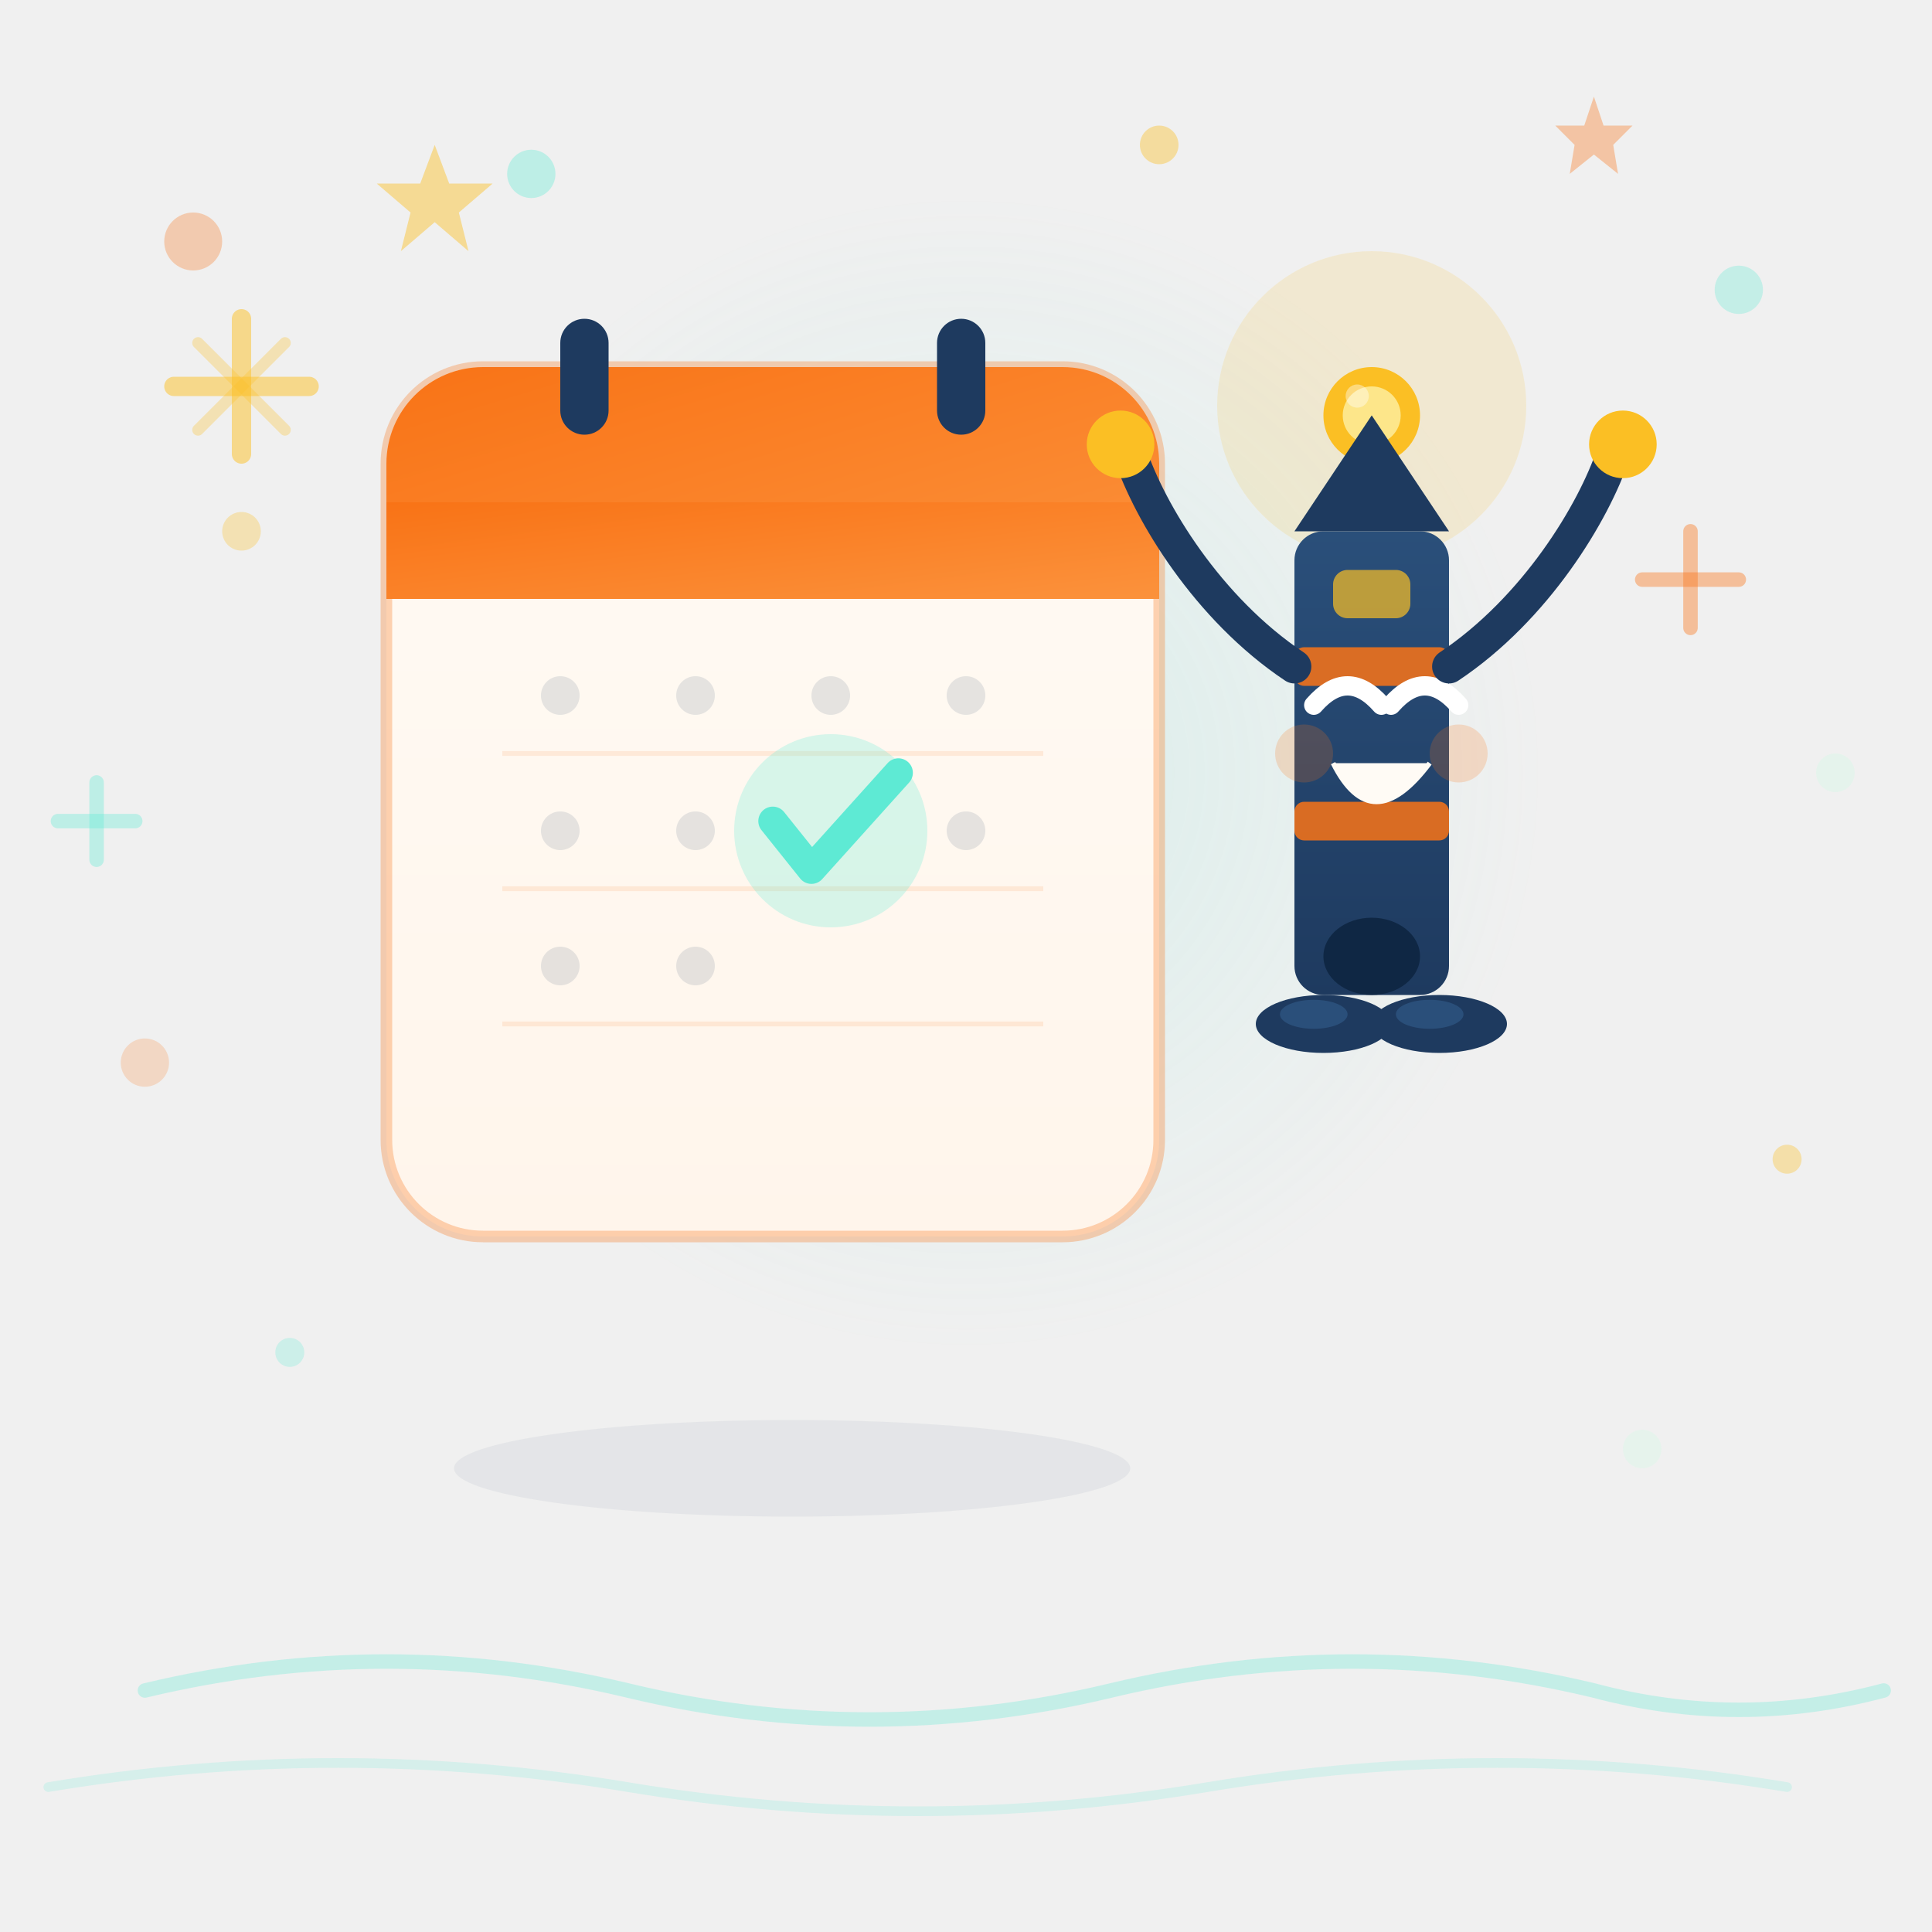
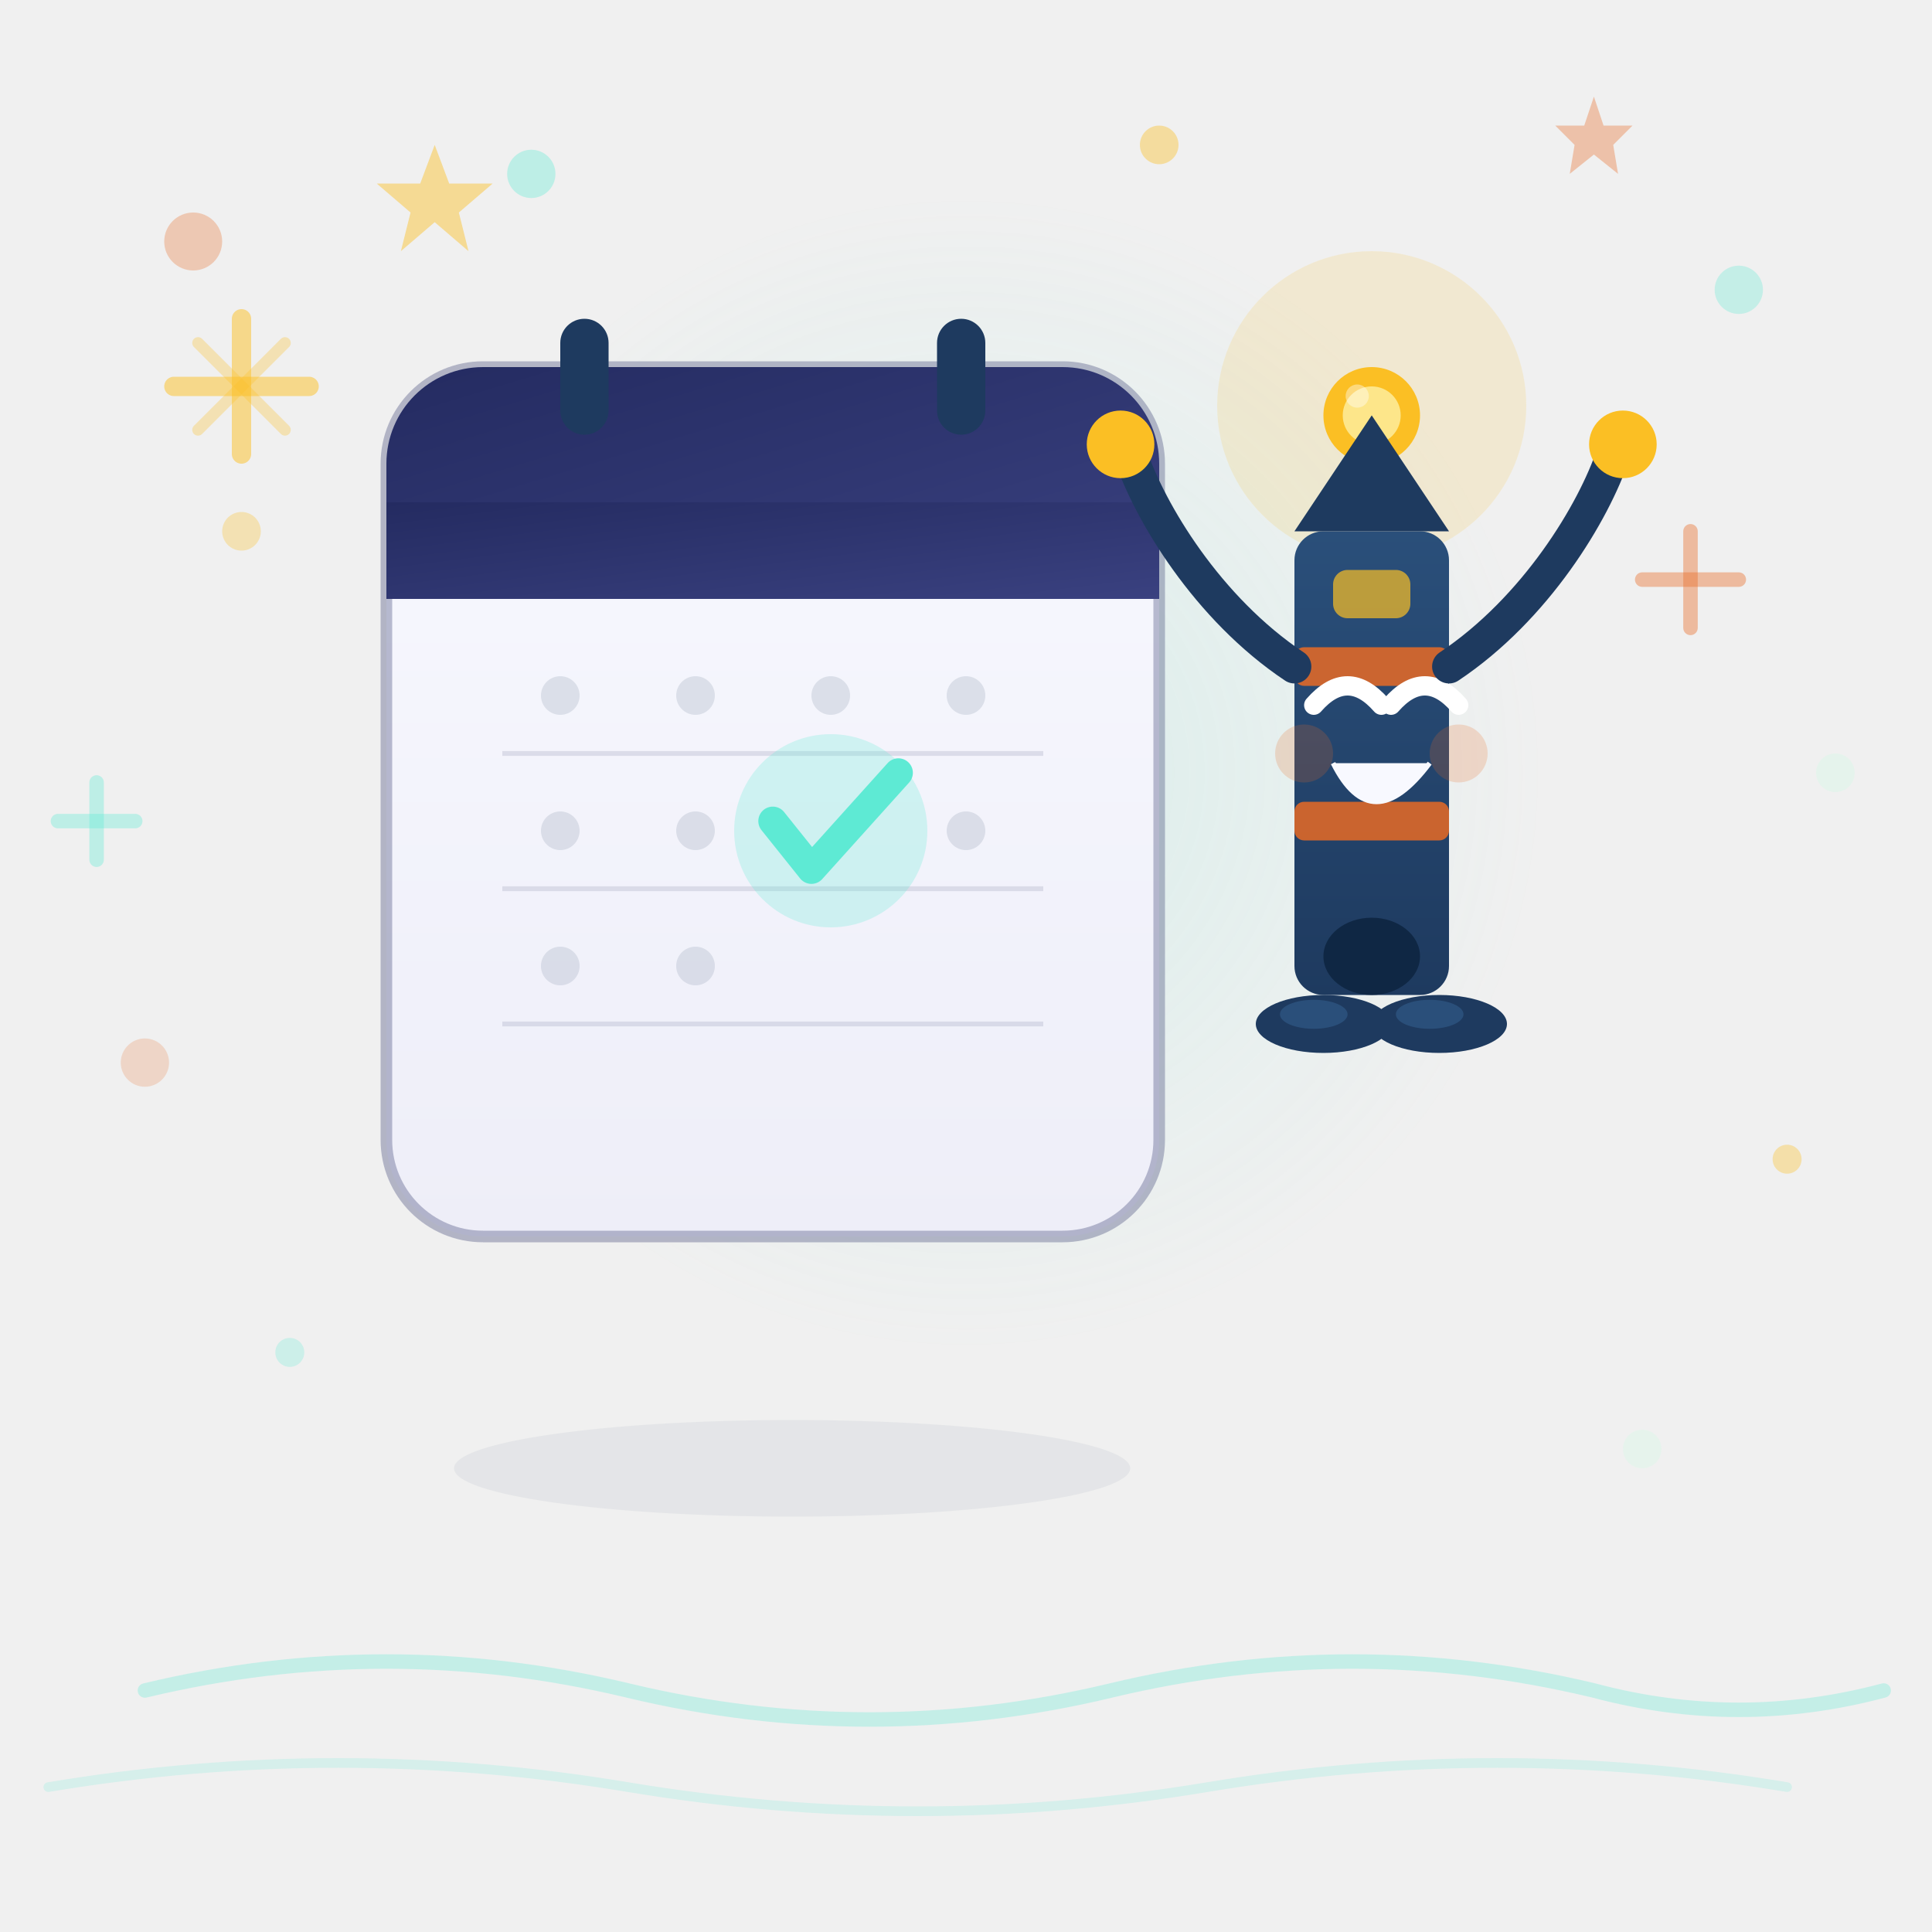
<svg xmlns="http://www.w3.org/2000/svg" viewBox="0 0 200 200">
  <defs>
    <linearGradient id="sb-cal" x1="0" y1="0" x2="0" y2="1">
-       <stop offset="0%" stop-color="#FFFBF5" />
-       <stop offset="100%" stop-color="#FFF5EB" />
+       <stop offset="0%" stop-color="#F8F9FF" />
+       <stop offset="100%" stop-color="#EEEEF8" />
    </linearGradient>
    <linearGradient id="sb-header" x1="0" y1="0" x2="1" y2="1">
-       <stop offset="0%" stop-color="#F97316" />
-       <stop offset="100%" stop-color="#FB923C" />
+       <stop offset="0%" stop-color="#242B61" />
+       <stop offset="100%" stop-color="#3A4180" />
    </linearGradient>
    <linearGradient id="sb-body" x1="0" y1="0" x2="0" y2="1">
      <stop offset="0%" stop-color="#2A4F7A" />
      <stop offset="100%" stop-color="#1E3A5F" />
    </linearGradient>
    <radialGradient id="sb-glow" cx="100" cy="80" r="60" gradientUnits="userSpaceOnUse">
      <stop offset="0%" stop-color="#5EEAD4" stop-opacity="0.15" />
      <stop offset="100%" stop-color="#5EEAD4" stop-opacity="0" />
    </radialGradient>
  </defs>
  <circle cx="100" cy="80" r="60" fill="url(#sb-glow)" />
  <ellipse cx="82" cy="152" rx="35" ry="5" fill="#1E3A5F" opacity="0.06" />
-   <rect x="40" y="38" width="80" height="90" rx="10" fill="url(#sb-cal)" stroke="#F97316" stroke-width="1.2" stroke-opacity="0.3" />
+   <rect x="40" y="38" width="80" height="90" rx="10" fill="url(#sb-cal)" stroke="#242B61" stroke-width="1.2" stroke-opacity="0.3" />
  <rect x="40" y="38" width="80" height="24" rx="10" fill="url(#sb-header)" />
  <rect x="40" y="52" width="80" height="10" fill="url(#sb-header)" />
  <rect x="58" y="33" width="5" height="12" rx="2.5" fill="#1E3A5F" />
  <rect x="97" y="33" width="5" height="12" rx="2.5" fill="#1E3A5F" />
-   <g stroke="#F97316" stroke-width="0.5" opacity="0.12">
+   <g stroke="#242B61" stroke-width="0.5" opacity="0.12">
    <line x1="52" y1="78" x2="108" y2="78" />
    <line x1="52" y1="92" x2="108" y2="92" />
    <line x1="52" y1="106" x2="108" y2="106" />
  </g>
  <g fill="#1E3A5F" opacity="0.12">
    <circle cx="58" cy="72" r="2" />
    <circle cx="72" cy="72" r="2" />
    <circle cx="86" cy="72" r="2" />
    <circle cx="100" cy="72" r="2" />
    <circle cx="58" cy="86" r="2" />
    <circle cx="72" cy="86" r="2" />
    <circle cx="100" cy="86" r="2" />
    <circle cx="58" cy="100" r="2" />
    <circle cx="72" cy="100" r="2" />
  </g>
  <g transform="translate(86, 86)">
    <circle cx="0" cy="0" r="10" fill="#5EEAD4" opacity="0.25" />
    <path d="M-6,-1 L-2,4 L7,-6" fill="none" stroke="#5EEAD4" stroke-width="3" stroke-linecap="round" stroke-linejoin="round" />
  </g>
  <g transform="translate(125, 45)">
    <radialGradient id="sb-lamp" cx="142" cy="42" r="16" gradientUnits="userSpaceOnUse">
      <stop offset="0%" stop-color="#FBBF24" stop-opacity="0.45" />
      <stop offset="100%" stop-color="#FBBF24" stop-opacity="0" />
    </radialGradient>
    <circle cx="17" cy="-3" r="16" fill="#FBBF24" opacity="0.15" />
    <circle cx="17" cy="-2" r="5" fill="#FBBF24" />
    <circle cx="17" cy="-2" r="3" fill="#FDE68A" />
    <circle cx="15.5" cy="-4" r="1.2" fill="white" opacity="0.4" />
    <polygon points="9,10 17,-2 25,10" fill="#1E3A5F" />
    <rect x="9" y="10" width="16" height="48" rx="3" fill="url(#sb-body)" />
-     <rect x="9" y="22" width="16" height="4" rx="1" fill="#F97316" opacity="0.85" />
-     <rect x="9" y="38" width="16" height="4" rx="1" fill="#F97316" opacity="0.85" />
+     <rect x="9" y="22" width="16" height="4" rx="1" fill="#E86A24" opacity="0.85" />
+     <rect x="9" y="38" width="16" height="4" rx="1" fill="#E86A24" opacity="0.85" />
    <rect x="13" y="14" width="8" height="5" rx="1.5" fill="#FBBF24" opacity="0.7" />
    <path d="M11,28 Q14.5,24 18,28" fill="none" stroke="white" stroke-width="2" stroke-linecap="round" />
    <path d="M19,28 Q22.5,24 26,28" fill="none" stroke="white" stroke-width="2" stroke-linecap="round" />
-     <circle cx="10" cy="33" r="3" fill="#F97316" opacity="0.2" />
-     <circle cx="26" cy="33" r="3" fill="#F97316" opacity="0.2" />
-     <path d="M13,34 Q17,42 23,34" fill="#FFFBF5" stroke="#FFFBF5" stroke-width="0.5" />
+     <circle cx="10" cy="33" r="3" fill="#E86A24" opacity="0.2" />
+     <circle cx="26" cy="33" r="3" fill="#E86A24" opacity="0.2" />
+     <path d="M13,34 Q17,42 23,34" fill="#F8F9FF" stroke="#F8F9FF" stroke-width="0.5" />
    <path d="M9,24 C0,18 -6,8 -8,2" fill="none" stroke="#1E3A5F" stroke-width="3.5" stroke-linecap="round" />
    <circle cx="-9" cy="1" r="3.5" fill="#FBBF24" />
    <path d="M25,24 C34,18 40,8 42,2" fill="none" stroke="#1E3A5F" stroke-width="3.5" stroke-linecap="round" />
    <circle cx="43" cy="1" r="3.5" fill="#FBBF24" />
    <rect x="12" y="50" width="10" height="8" rx="5" fill="#0F2744" />
    <ellipse cx="12" cy="61" rx="7" ry="3" fill="#1E3A5F" />
    <ellipse cx="24" cy="61" rx="7" ry="3" fill="#1E3A5F" />
    <ellipse cx="11" cy="60" rx="3.5" ry="1.5" fill="#2A4F7A" />
    <ellipse cx="23" cy="60" rx="3.5" ry="1.5" fill="#2A4F7A" />
  </g>
-   <circle cx="20" cy="25" r="3" fill="#F97316" opacity="0.3" />
+   <circle cx="20" cy="25" r="3" fill="#E86A24" opacity="0.3" />
  <circle cx="55" cy="18" r="2.5" fill="#5EEAD4" opacity="0.35" />
  <circle cx="120" cy="15" r="2" fill="#FBBF24" opacity="0.4" />
  <circle cx="180" cy="30" r="2.5" fill="#5EEAD4" opacity="0.3" />
  <circle cx="25" cy="55" r="2" fill="#FBBF24" opacity="0.3" />
  <circle cx="190" cy="80" r="2" fill="#D1FAE5" opacity="0.35" />
-   <circle cx="15" cy="110" r="2.5" fill="#F97316" opacity="0.2" />
+   <circle cx="15" cy="110" r="2.5" fill="#E86A24" opacity="0.2" />
  <circle cx="185" cy="120" r="1.5" fill="#FBBF24" opacity="0.35" />
  <circle cx="170" cy="150" r="2" fill="#D1FAE5" opacity="0.3" />
  <circle cx="30" cy="140" r="1.5" fill="#5EEAD4" opacity="0.25" />
  <g transform="translate(25, 40)">
    <line x1="0" y1="-7" x2="0" y2="7" stroke="#FBBF24" stroke-width="2" stroke-linecap="round" opacity="0.5" />
    <line x1="-7" y1="0" x2="7" y2="0" stroke="#FBBF24" stroke-width="2" stroke-linecap="round" opacity="0.5" />
    <line x1="-4.5" y1="-4.5" x2="4.5" y2="4.5" stroke="#FBBF24" stroke-width="1.2" stroke-linecap="round" opacity="0.3" />
    <line x1="4.5" y1="-4.5" x2="-4.5" y2="4.5" stroke="#FBBF24" stroke-width="1.2" stroke-linecap="round" opacity="0.3" />
  </g>
  <g transform="translate(175, 60)">
-     <line x1="0" y1="-5" x2="0" y2="5" stroke="#F97316" stroke-width="1.5" stroke-linecap="round" opacity="0.4" />
-     <line x1="-5" y1="0" x2="5" y2="0" stroke="#F97316" stroke-width="1.5" stroke-linecap="round" opacity="0.4" />
+     <line x1="0" y1="-5" x2="0" y2="5" stroke="#E86A24" stroke-width="1.5" stroke-linecap="round" opacity="0.4" />
+     <line x1="-5" y1="0" x2="5" y2="0" stroke="#E86A24" stroke-width="1.5" stroke-linecap="round" opacity="0.4" />
  </g>
  <g transform="translate(10, 85)">
    <line x1="0" y1="-4" x2="0" y2="4" stroke="#5EEAD4" stroke-width="1.5" stroke-linecap="round" opacity="0.35" />
    <line x1="-4" y1="0" x2="4" y2="0" stroke="#5EEAD4" stroke-width="1.5" stroke-linecap="round" opacity="0.35" />
  </g>
  <path d="M45,15 L46.5,19 L51,19 L47.5,22 L48.5,26 L45,23 L41.5,26 L42.5,22 L39,19 L43.5,19 Z" fill="#FBBF24" opacity="0.45" />
-   <path d="M165,10 L166,13 L169,13 L167,15 L167.5,18 L165,16 L162.5,18 L163,15 L161,13 L164,13 Z" fill="#F97316" opacity="0.35" />
+   <path d="M165,10 L166,13 L169,13 L167,15 L167.5,18 L165,16 L162.5,18 L163,15 L161,13 L164,13 Z" fill="#E86A24" opacity="0.35" />
  <path d="M15,175 Q40,169 65,175 Q90,181 115,175 Q140,169 165,175 Q180,179 195,175" fill="none" stroke="#5EEAD4" stroke-width="1.5" stroke-linecap="round" opacity="0.3" />
  <path d="M5,185 Q35,180 65,185 Q95,190 125,185 Q155,180 185,185" fill="none" stroke="#5EEAD4" stroke-width="1" stroke-linecap="round" opacity="0.18" />
</svg>
